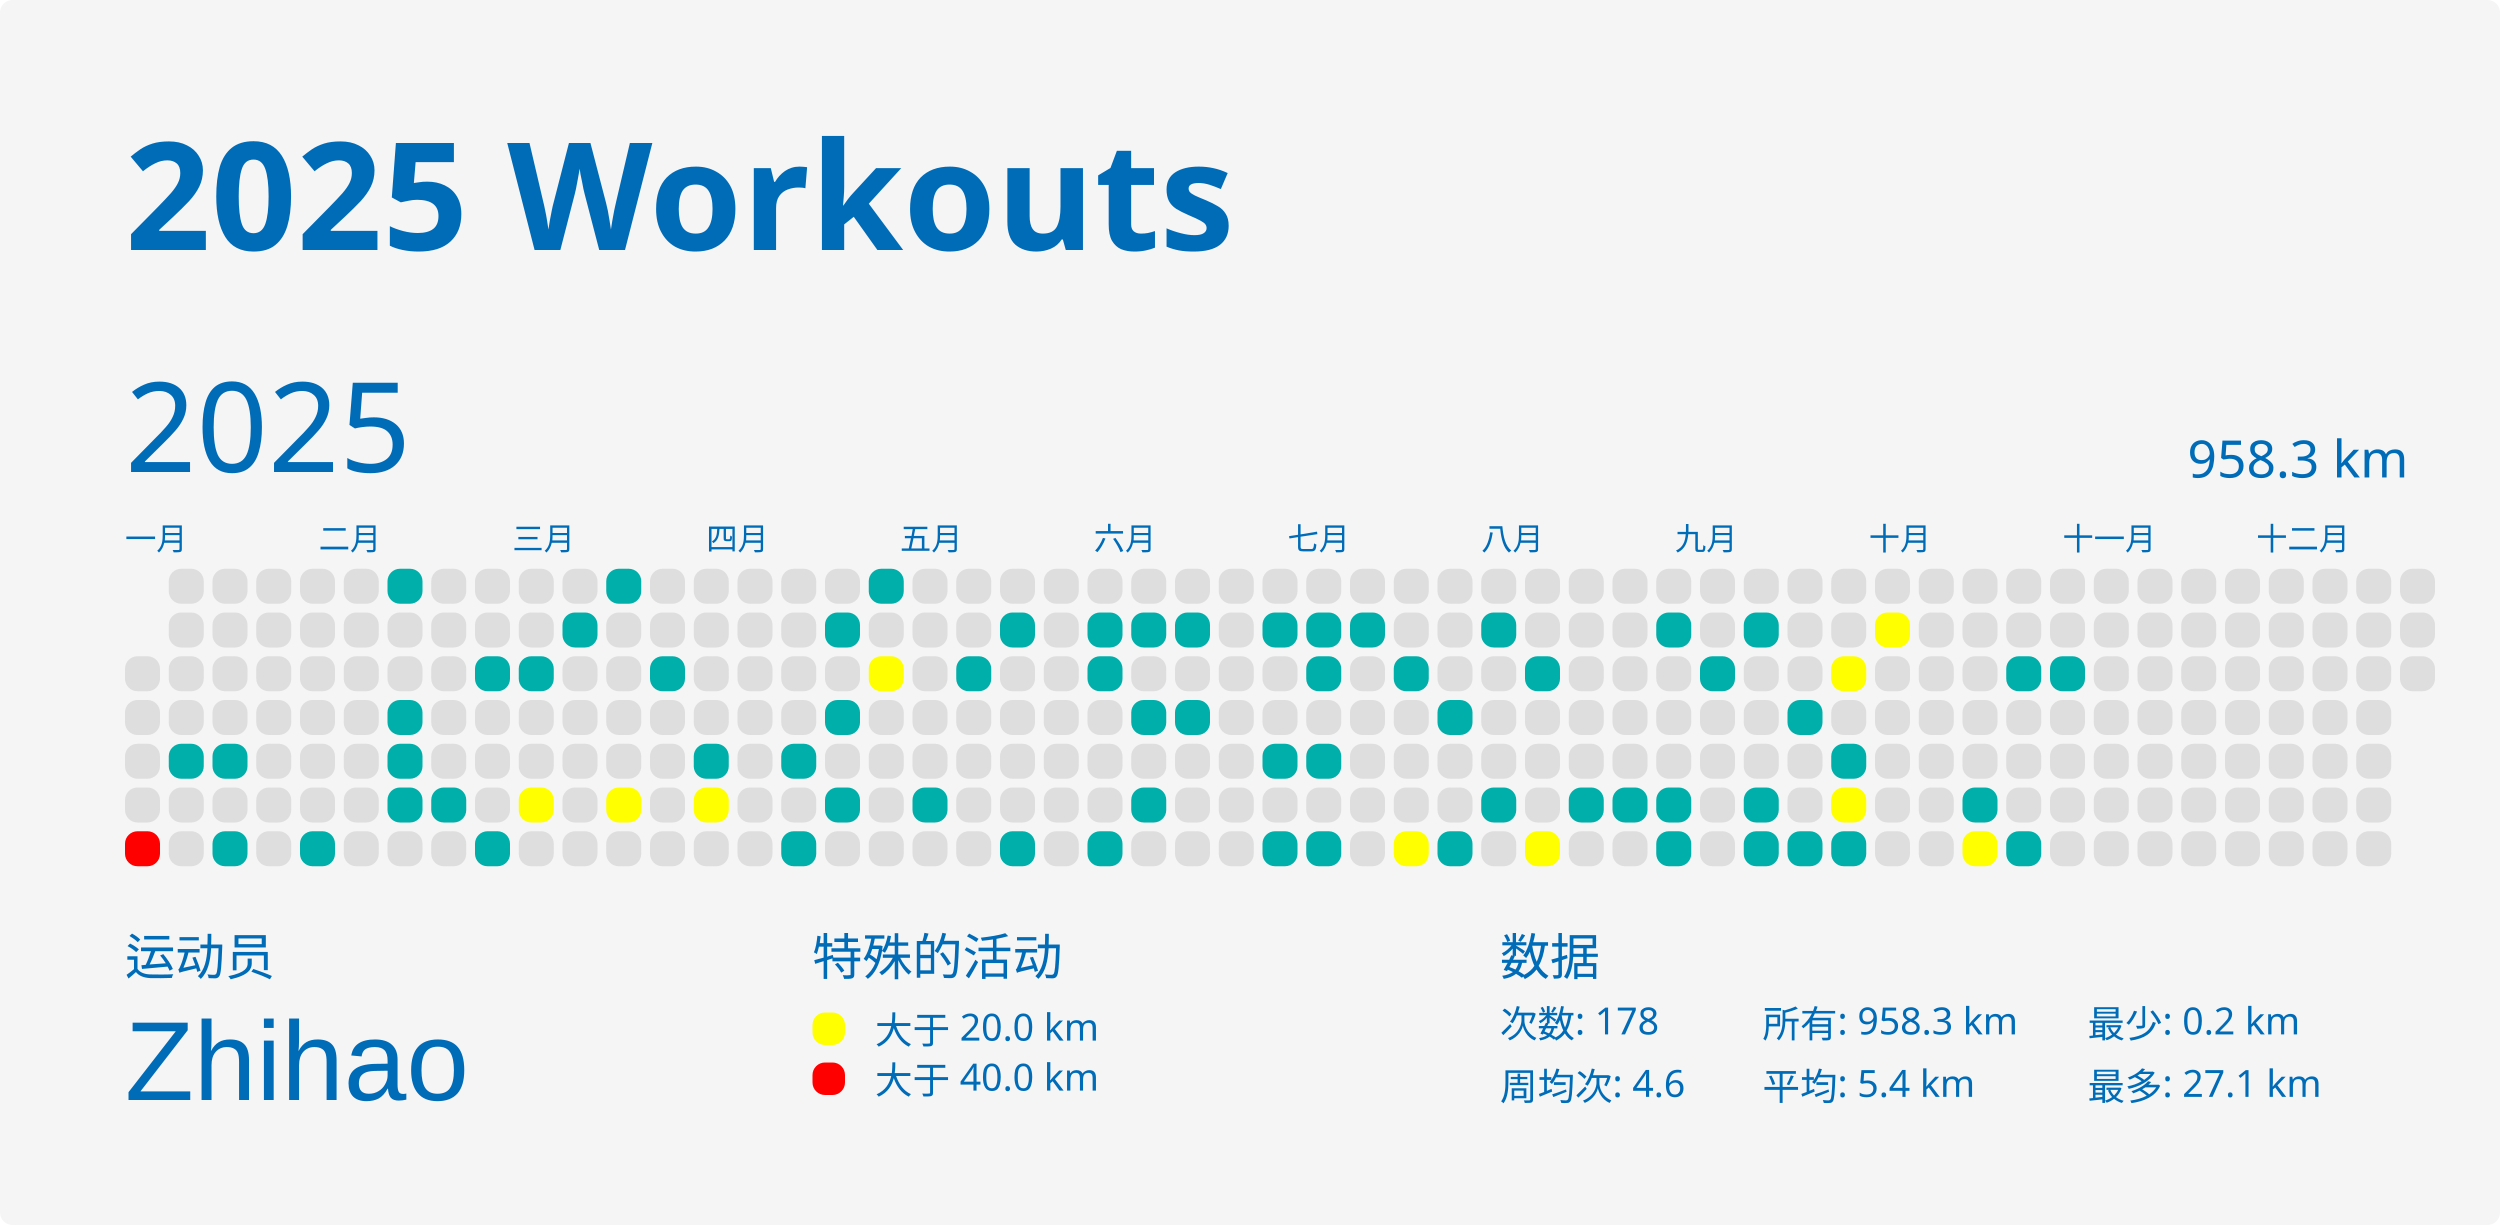
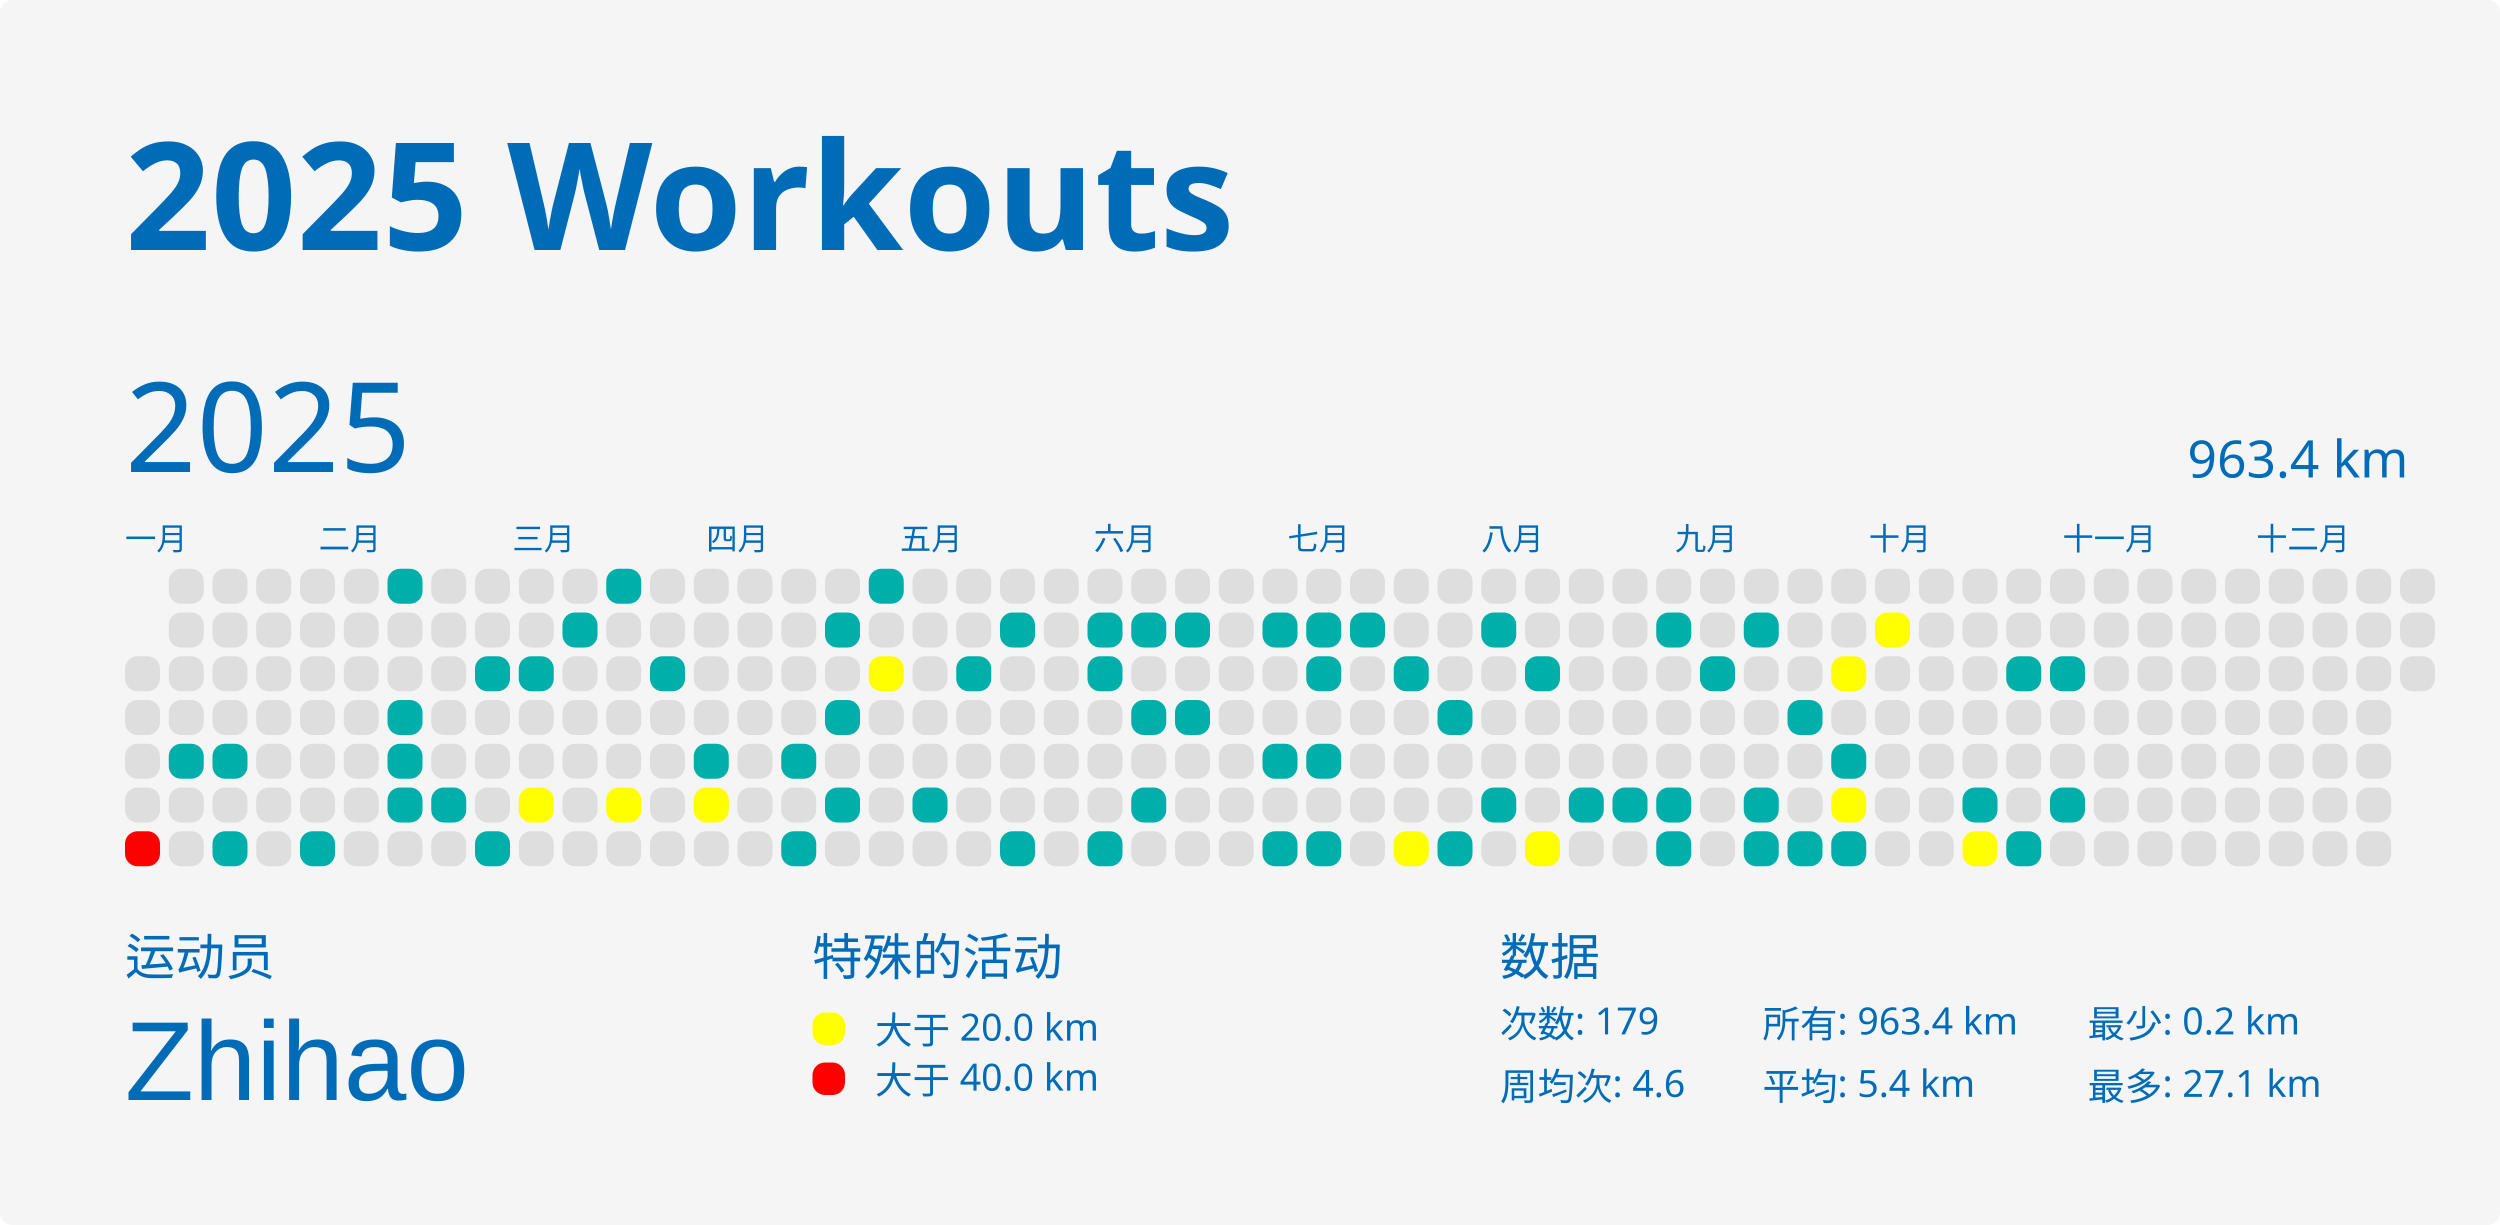
<svg xmlns="http://www.w3.org/2000/svg" baseProfile="full" height="98mm" version="1.1" viewBox="0,0,200,98" width="200mm">
  <defs />
  <rect fill="#f5f5f5" height="98" rx="1" ry="1" width="200" x="0" y="0" />
  <text fill="#006cb8" style="font-size:12px; font-family:MGI-Regular; font-weight:bold;" x="10" y="20">2025 Workouts</text>
  <text fill="#006cb8" style="font-size:4px; font-family:MGI-Regular" x="10" y="78">运动员</text>
  <text fill="#006cb8" style="font-size:9px; font-family:Arial" x="10" y="88">Zhihao</text>
  <text fill="#006cb8" style="font-size:4px; font-family:MGI-Regular" x="65" y="78">特殊的活动</text>
  <rect fill="yellow" height="2.6" rx="1" ry="1" width="2.6" x="65" y="81" />
  <text fill="#006cb8" style="font-size:3px; font-family:MGI-Regular" x="70" y="83.5">大于 20.0 km</text>
  <rect fill="red" height="2.6" rx="1" ry="1" width="2.6" x="65" y="85" />
  <text fill="#006cb8" style="font-size:3px; font-family:MGI-Regular" x="70" y="87.5">大于 40.0 km</text>
  <text fill="#006cb8" style="font-size:4px; font-family:MGI-Regular" x="120" y="78">数据</text>
-   <text fill="#006cb8" style="font-size:3px; font-family:MGI-Regular" x="120" y="83">次数: 178</text>
+   <text fill="#006cb8" style="font-size:3px; font-family:MGI-Regular" x="120" y="83">次数: 179</text>
  <text fill="#006cb8" style="font-size:3px; font-family:MGI-Regular" x="120" y="88">周均次: 4.6</text>
-   <text fill="#006cb8" style="font-size:3px; font-family:MGI-Regular" x="141" y="83">所有: 958.3 km</text>
+   <text fill="#006cb8" style="font-size:3px; font-family:MGI-Regular" x="141" y="83">所有: 963.4 km</text>
  <text fill="#006cb8" style="font-size:3px; font-family:MGI-Regular" x="141" y="88">平均: 5.4 km</text>
  <text fill="#006cb8" style="font-size:3px; font-family:MGI-Regular" x="167" y="83">最少: 0.2 km</text>
  <text fill="#006cb8" style="font-size:3px; font-family:MGI-Regular" x="167" y="88">最多: 27.1 km</text>
  <text dominant-baseline="hanging" fill="#006cb8" style="font-size:10.0px; font-family:MGI-Regular;" x="10" y="30">2025</text>
-   <text dominant-baseline="hanging" fill="#006cb8" style="font-size:4.125px; font-family:MGI-Regular;" x="175" y="35">958.3 km</text>
+   <text dominant-baseline="hanging" fill="#006cb8" style="font-size:4.125px; font-family:MGI-Regular;" x="175" y="35">963.4 km</text>
  <text fill="#006cb8" style="font-size:2.5px; font-family:MGI-Regular" x="10.0" y="44">一月</text>
  <text fill="#006cb8" style="font-size:2.5px; font-family:MGI-Regular" x="25.5" y="44">二月</text>
  <text fill="#006cb8" style="font-size:2.5px; font-family:MGI-Regular" x="41.0" y="44">三月</text>
  <text fill="#006cb8" style="font-size:2.5px; font-family:MGI-Regular" x="56.5" y="44">四月</text>
  <text fill="#006cb8" style="font-size:2.5px; font-family:MGI-Regular" x="72.0" y="44">五月</text>
  <text fill="#006cb8" style="font-size:2.5px; font-family:MGI-Regular" x="87.5" y="44">六月</text>
  <text fill="#006cb8" style="font-size:2.5px; font-family:MGI-Regular" x="103.0" y="44">七月</text>
  <text fill="#006cb8" style="font-size:2.5px; font-family:MGI-Regular" x="118.5" y="44">八月</text>
  <text fill="#006cb8" style="font-size:2.5px; font-family:MGI-Regular" x="134.0" y="44">九月</text>
  <text fill="#006cb8" style="font-size:2.5px; font-family:MGI-Regular" x="149.5" y="44">十月</text>
  <text fill="#006cb8" style="font-size:2.5px; font-family:MGI-Regular" x="165.0" y="44">十一月</text>
  <text fill="#006cb8" style="font-size:2.5px; font-family:MGI-Regular" x="180.5" y="44">十二月</text>
  <rect fill="#dedede" height="2.8" rx="1" ry="1" width="2.8" x="10.0" y="52.5" />
  <rect fill="#dedede" height="2.8" rx="1" ry="1" width="2.8" x="10.0" y="56.0" />
  <rect fill="#dedede" height="2.8" rx="1" ry="1" width="2.8" x="10.0" y="59.5" />
  <rect fill="#dedede" height="2.8" rx="1" ry="1" width="2.8" x="10.0" y="63.0" />
  <rect fill="red" height="2.8" rx="1" ry="1" width="2.8" x="10.0" y="66.5" />
  <rect fill="#dedede" height="2.8" rx="1" ry="1" width="2.8" x="13.5" y="45.5" />
  <rect fill="#dedede" height="2.8" rx="1" ry="1" width="2.8" x="13.5" y="49.0" />
  <rect fill="#dedede" height="2.8" rx="1" ry="1" width="2.8" x="13.5" y="52.5" />
  <rect fill="#dedede" height="2.8" rx="1" ry="1" width="2.8" x="13.5" y="56.0" />
  <rect fill="#00AFAA" height="2.8" rx="1" ry="1" width="2.8" x="13.5" y="59.5" />
  <rect fill="#dedede" height="2.8" rx="1" ry="1" width="2.8" x="13.5" y="63.0" />
  <rect fill="#dedede" height="2.8" rx="1" ry="1" width="2.8" x="13.5" y="66.5" />
  <rect fill="#dedede" height="2.8" rx="1" ry="1" width="2.8" x="17.0" y="45.5" />
  <rect fill="#dedede" height="2.8" rx="1" ry="1" width="2.8" x="17.0" y="49.0" />
  <rect fill="#dedede" height="2.8" rx="1" ry="1" width="2.8" x="17.0" y="52.5" />
  <rect fill="#dedede" height="2.8" rx="1" ry="1" width="2.8" x="17.0" y="56.0" />
  <rect fill="#00AFAA" height="2.8" rx="1" ry="1" width="2.8" x="17.0" y="59.5" />
  <rect fill="#dedede" height="2.8" rx="1" ry="1" width="2.8" x="17.0" y="63.0" />
  <rect fill="#00AFAA" height="2.8" rx="1" ry="1" width="2.8" x="17.0" y="66.5" />
  <rect fill="#dedede" height="2.8" rx="1" ry="1" width="2.8" x="20.5" y="45.5" />
  <rect fill="#dedede" height="2.8" rx="1" ry="1" width="2.8" x="20.5" y="49.0" />
  <rect fill="#dedede" height="2.8" rx="1" ry="1" width="2.8" x="20.5" y="52.5" />
  <rect fill="#dedede" height="2.8" rx="1" ry="1" width="2.8" x="20.5" y="56.0" />
  <rect fill="#dedede" height="2.8" rx="1" ry="1" width="2.8" x="20.5" y="59.5" />
  <rect fill="#dedede" height="2.8" rx="1" ry="1" width="2.8" x="20.5" y="63.0" />
  <rect fill="#dedede" height="2.8" rx="1" ry="1" width="2.8" x="20.5" y="66.5" />
  <rect fill="#dedede" height="2.8" rx="1" ry="1" width="2.8" x="24.0" y="45.5" />
  <rect fill="#dedede" height="2.8" rx="1" ry="1" width="2.8" x="24.0" y="49.0" />
  <rect fill="#dedede" height="2.8" rx="1" ry="1" width="2.8" x="24.0" y="52.5" />
  <rect fill="#dedede" height="2.8" rx="1" ry="1" width="2.8" x="24.0" y="56.0" />
  <rect fill="#dedede" height="2.8" rx="1" ry="1" width="2.8" x="24.0" y="59.5" />
  <rect fill="#dedede" height="2.8" rx="1" ry="1" width="2.8" x="24.0" y="63.0" />
  <rect fill="#00AFAA" height="2.8" rx="1" ry="1" width="2.8" x="24.0" y="66.5" />
  <rect fill="#dedede" height="2.8" rx="1" ry="1" width="2.8" x="27.5" y="45.5" />
  <rect fill="#dedede" height="2.8" rx="1" ry="1" width="2.8" x="27.5" y="49.0" />
  <rect fill="#dedede" height="2.8" rx="1" ry="1" width="2.8" x="27.5" y="52.5" />
  <rect fill="#dedede" height="2.8" rx="1" ry="1" width="2.8" x="27.5" y="56.0" />
  <rect fill="#dedede" height="2.8" rx="1" ry="1" width="2.8" x="27.5" y="59.5" />
  <rect fill="#dedede" height="2.8" rx="1" ry="1" width="2.8" x="27.5" y="63.0" />
  <rect fill="#dedede" height="2.8" rx="1" ry="1" width="2.8" x="27.5" y="66.5" />
  <rect fill="#00AFAA" height="2.8" rx="1" ry="1" width="2.8" x="31.0" y="45.5" />
  <rect fill="#dedede" height="2.8" rx="1" ry="1" width="2.8" x="31.0" y="49.0" />
  <rect fill="#dedede" height="2.8" rx="1" ry="1" width="2.8" x="31.0" y="52.5" />
  <rect fill="#00AFAA" height="2.8" rx="1" ry="1" width="2.8" x="31.0" y="56.0" />
  <rect fill="#00AFAA" height="2.8" rx="1" ry="1" width="2.8" x="31.0" y="59.5" />
  <rect fill="#00AFAA" height="2.8" rx="1" ry="1" width="2.8" x="31.0" y="63.0" />
  <rect fill="#dedede" height="2.8" rx="1" ry="1" width="2.8" x="31.0" y="66.5" />
  <rect fill="#dedede" height="2.8" rx="1" ry="1" width="2.8" x="34.5" y="45.5" />
  <rect fill="#dedede" height="2.8" rx="1" ry="1" width="2.8" x="34.5" y="49.0" />
  <rect fill="#dedede" height="2.8" rx="1" ry="1" width="2.8" x="34.5" y="52.5" />
  <rect fill="#dedede" height="2.8" rx="1" ry="1" width="2.8" x="34.5" y="56.0" />
  <rect fill="#dedede" height="2.8" rx="1" ry="1" width="2.8" x="34.5" y="59.5" />
  <rect fill="#00AFAA" height="2.8" rx="1" ry="1" width="2.8" x="34.5" y="63.0" />
  <rect fill="#dedede" height="2.8" rx="1" ry="1" width="2.8" x="34.5" y="66.5" />
  <rect fill="#dedede" height="2.8" rx="1" ry="1" width="2.8" x="38.0" y="45.5" />
  <rect fill="#dedede" height="2.8" rx="1" ry="1" width="2.8" x="38.0" y="49.0" />
  <rect fill="#00AFAA" height="2.8" rx="1" ry="1" width="2.8" x="38.0" y="52.5" />
  <rect fill="#dedede" height="2.8" rx="1" ry="1" width="2.8" x="38.0" y="56.0" />
  <rect fill="#dedede" height="2.8" rx="1" ry="1" width="2.8" x="38.0" y="59.5" />
  <rect fill="#dedede" height="2.8" rx="1" ry="1" width="2.8" x="38.0" y="63.0" />
  <rect fill="#00AFAA" height="2.8" rx="1" ry="1" width="2.8" x="38.0" y="66.5" />
  <rect fill="#dedede" height="2.8" rx="1" ry="1" width="2.8" x="41.5" y="45.5" />
  <rect fill="#dedede" height="2.8" rx="1" ry="1" width="2.8" x="41.5" y="49.0" />
  <rect fill="#00AFAA" height="2.8" rx="1" ry="1" width="2.8" x="41.5" y="52.5" />
  <rect fill="#dedede" height="2.8" rx="1" ry="1" width="2.8" x="41.5" y="56.0" />
  <rect fill="#dedede" height="2.8" rx="1" ry="1" width="2.8" x="41.5" y="59.5" />
  <rect fill="yellow" height="2.8" rx="1" ry="1" width="2.8" x="41.5" y="63.0" />
  <rect fill="#dedede" height="2.8" rx="1" ry="1" width="2.8" x="41.5" y="66.5" />
  <rect fill="#dedede" height="2.8" rx="1" ry="1" width="2.8" x="45.0" y="45.5" />
  <rect fill="#00AFAA" height="2.8" rx="1" ry="1" width="2.8" x="45.0" y="49.0" />
  <rect fill="#dedede" height="2.8" rx="1" ry="1" width="2.8" x="45.0" y="52.5" />
  <rect fill="#dedede" height="2.8" rx="1" ry="1" width="2.8" x="45.0" y="56.0" />
  <rect fill="#dedede" height="2.8" rx="1" ry="1" width="2.8" x="45.0" y="59.5" />
  <rect fill="#dedede" height="2.8" rx="1" ry="1" width="2.8" x="45.0" y="63.0" />
  <rect fill="#dedede" height="2.8" rx="1" ry="1" width="2.8" x="45.0" y="66.5" />
  <rect fill="#00AFAA" height="2.8" rx="1" ry="1" width="2.8" x="48.5" y="45.5" />
  <rect fill="#dedede" height="2.8" rx="1" ry="1" width="2.8" x="48.5" y="49.0" />
  <rect fill="#dedede" height="2.8" rx="1" ry="1" width="2.8" x="48.5" y="52.5" />
  <rect fill="#dedede" height="2.8" rx="1" ry="1" width="2.8" x="48.5" y="56.0" />
  <rect fill="#dedede" height="2.8" rx="1" ry="1" width="2.8" x="48.5" y="59.5" />
  <rect fill="yellow" height="2.8" rx="1" ry="1" width="2.8" x="48.5" y="63.0" />
  <rect fill="#dedede" height="2.8" rx="1" ry="1" width="2.8" x="48.5" y="66.5" />
  <rect fill="#dedede" height="2.8" rx="1" ry="1" width="2.8" x="52.0" y="45.5" />
  <rect fill="#dedede" height="2.8" rx="1" ry="1" width="2.8" x="52.0" y="49.0" />
  <rect fill="#00AFAA" height="2.8" rx="1" ry="1" width="2.8" x="52.0" y="52.5" />
  <rect fill="#dedede" height="2.8" rx="1" ry="1" width="2.8" x="52.0" y="56.0" />
  <rect fill="#dedede" height="2.8" rx="1" ry="1" width="2.8" x="52.0" y="59.5" />
  <rect fill="#dedede" height="2.8" rx="1" ry="1" width="2.8" x="52.0" y="63.0" />
  <rect fill="#dedede" height="2.8" rx="1" ry="1" width="2.8" x="52.0" y="66.5" />
  <rect fill="#dedede" height="2.8" rx="1" ry="1" width="2.8" x="55.5" y="45.5" />
  <rect fill="#dedede" height="2.8" rx="1" ry="1" width="2.8" x="55.5" y="49.0" />
  <rect fill="#dedede" height="2.8" rx="1" ry="1" width="2.8" x="55.5" y="52.5" />
  <rect fill="#dedede" height="2.8" rx="1" ry="1" width="2.8" x="55.5" y="56.0" />
  <rect fill="#00AFAA" height="2.8" rx="1" ry="1" width="2.8" x="55.5" y="59.5" />
  <rect fill="yellow" height="2.8" rx="1" ry="1" width="2.8" x="55.5" y="63.0" />
  <rect fill="#dedede" height="2.8" rx="1" ry="1" width="2.8" x="55.5" y="66.5" />
  <rect fill="#dedede" height="2.8" rx="1" ry="1" width="2.8" x="59.0" y="45.5" />
  <rect fill="#dedede" height="2.8" rx="1" ry="1" width="2.8" x="59.0" y="49.0" />
  <rect fill="#dedede" height="2.8" rx="1" ry="1" width="2.8" x="59.0" y="52.5" />
  <rect fill="#dedede" height="2.8" rx="1" ry="1" width="2.8" x="59.0" y="56.0" />
  <rect fill="#dedede" height="2.8" rx="1" ry="1" width="2.8" x="59.0" y="59.5" />
  <rect fill="#dedede" height="2.8" rx="1" ry="1" width="2.8" x="59.0" y="63.0" />
  <rect fill="#dedede" height="2.8" rx="1" ry="1" width="2.8" x="59.0" y="66.5" />
  <rect fill="#dedede" height="2.8" rx="1" ry="1" width="2.8" x="62.5" y="45.5" />
  <rect fill="#dedede" height="2.8" rx="1" ry="1" width="2.8" x="62.5" y="49.0" />
  <rect fill="#dedede" height="2.8" rx="1" ry="1" width="2.8" x="62.5" y="52.5" />
  <rect fill="#dedede" height="2.8" rx="1" ry="1" width="2.8" x="62.5" y="56.0" />
  <rect fill="#00AFAA" height="2.8" rx="1" ry="1" width="2.8" x="62.5" y="59.5" />
  <rect fill="#dedede" height="2.8" rx="1" ry="1" width="2.8" x="62.5" y="63.0" />
  <rect fill="#00AFAA" height="2.8" rx="1" ry="1" width="2.8" x="62.5" y="66.5" />
  <rect fill="#dedede" height="2.8" rx="1" ry="1" width="2.8" x="66.0" y="45.5" />
  <rect fill="#00AFAA" height="2.8" rx="1" ry="1" width="2.8" x="66.0" y="49.0" />
  <rect fill="#dedede" height="2.8" rx="1" ry="1" width="2.8" x="66.0" y="52.5" />
  <rect fill="#00AFAA" height="2.8" rx="1" ry="1" width="2.8" x="66.0" y="56.0" />
  <rect fill="#dedede" height="2.8" rx="1" ry="1" width="2.8" x="66.0" y="59.5" />
  <rect fill="#00AFAA" height="2.8" rx="1" ry="1" width="2.8" x="66.0" y="63.0" />
  <rect fill="#dedede" height="2.8" rx="1" ry="1" width="2.8" x="66.0" y="66.5" />
  <rect fill="#00AFAA" height="2.8" rx="1" ry="1" width="2.8" x="69.5" y="45.5" />
  <rect fill="#dedede" height="2.8" rx="1" ry="1" width="2.8" x="69.5" y="49.0" />
  <rect fill="yellow" height="2.8" rx="1" ry="1" width="2.8" x="69.5" y="52.5" />
  <rect fill="#dedede" height="2.8" rx="1" ry="1" width="2.8" x="69.5" y="56.0" />
  <rect fill="#dedede" height="2.8" rx="1" ry="1" width="2.8" x="69.5" y="59.5" />
  <rect fill="#dedede" height="2.8" rx="1" ry="1" width="2.8" x="69.5" y="63.0" />
  <rect fill="#dedede" height="2.8" rx="1" ry="1" width="2.8" x="69.5" y="66.5" />
  <rect fill="#dedede" height="2.8" rx="1" ry="1" width="2.8" x="73.0" y="45.5" />
  <rect fill="#dedede" height="2.8" rx="1" ry="1" width="2.8" x="73.0" y="49.0" />
  <rect fill="#dedede" height="2.8" rx="1" ry="1" width="2.8" x="73.0" y="52.5" />
  <rect fill="#dedede" height="2.8" rx="1" ry="1" width="2.8" x="73.0" y="56.0" />
  <rect fill="#dedede" height="2.8" rx="1" ry="1" width="2.8" x="73.0" y="59.5" />
  <rect fill="#00AFAA" height="2.8" rx="1" ry="1" width="2.8" x="73.0" y="63.0" />
  <rect fill="#dedede" height="2.8" rx="1" ry="1" width="2.8" x="73.0" y="66.5" />
  <rect fill="#dedede" height="2.8" rx="1" ry="1" width="2.8" x="76.5" y="45.5" />
  <rect fill="#dedede" height="2.8" rx="1" ry="1" width="2.8" x="76.5" y="49.0" />
  <rect fill="#00AFAA" height="2.8" rx="1" ry="1" width="2.8" x="76.5" y="52.5" />
  <rect fill="#dedede" height="2.8" rx="1" ry="1" width="2.8" x="76.5" y="56.0" />
  <rect fill="#dedede" height="2.8" rx="1" ry="1" width="2.8" x="76.5" y="59.5" />
  <rect fill="#dedede" height="2.8" rx="1" ry="1" width="2.8" x="76.5" y="63.0" />
  <rect fill="#dedede" height="2.8" rx="1" ry="1" width="2.8" x="76.5" y="66.5" />
  <rect fill="#dedede" height="2.8" rx="1" ry="1" width="2.8" x="80.0" y="45.5" />
  <rect fill="#00AFAA" height="2.8" rx="1" ry="1" width="2.8" x="80.0" y="49.0" />
  <rect fill="#dedede" height="2.8" rx="1" ry="1" width="2.8" x="80.0" y="52.5" />
  <rect fill="#dedede" height="2.8" rx="1" ry="1" width="2.8" x="80.0" y="56.0" />
  <rect fill="#dedede" height="2.8" rx="1" ry="1" width="2.8" x="80.0" y="59.5" />
  <rect fill="#dedede" height="2.8" rx="1" ry="1" width="2.8" x="80.0" y="63.0" />
  <rect fill="#00AFAA" height="2.8" rx="1" ry="1" width="2.8" x="80.0" y="66.5" />
  <rect fill="#dedede" height="2.8" rx="1" ry="1" width="2.8" x="83.5" y="45.5" />
  <rect fill="#dedede" height="2.8" rx="1" ry="1" width="2.8" x="83.5" y="49.0" />
  <rect fill="#dedede" height="2.8" rx="1" ry="1" width="2.8" x="83.5" y="52.5" />
  <rect fill="#dedede" height="2.8" rx="1" ry="1" width="2.8" x="83.5" y="56.0" />
  <rect fill="#dedede" height="2.8" rx="1" ry="1" width="2.8" x="83.5" y="59.5" />
  <rect fill="#dedede" height="2.8" rx="1" ry="1" width="2.8" x="83.5" y="63.0" />
  <rect fill="#dedede" height="2.8" rx="1" ry="1" width="2.8" x="83.5" y="66.5" />
  <rect fill="#dedede" height="2.8" rx="1" ry="1" width="2.8" x="87.0" y="45.5" />
  <rect fill="#00AFAA" height="2.8" rx="1" ry="1" width="2.8" x="87.0" y="49.0" />
  <rect fill="#00AFAA" height="2.8" rx="1" ry="1" width="2.8" x="87.0" y="52.5" />
  <rect fill="#dedede" height="2.8" rx="1" ry="1" width="2.8" x="87.0" y="56.0" />
  <rect fill="#dedede" height="2.8" rx="1" ry="1" width="2.8" x="87.0" y="59.5" />
  <rect fill="#dedede" height="2.8" rx="1" ry="1" width="2.8" x="87.0" y="63.0" />
  <rect fill="#00AFAA" height="2.8" rx="1" ry="1" width="2.8" x="87.0" y="66.5" />
  <rect fill="#dedede" height="2.8" rx="1" ry="1" width="2.8" x="90.5" y="45.5" />
  <rect fill="#00AFAA" height="2.8" rx="1" ry="1" width="2.8" x="90.5" y="49.0" />
  <rect fill="#dedede" height="2.8" rx="1" ry="1" width="2.8" x="90.5" y="52.5" />
  <rect fill="#00AFAA" height="2.8" rx="1" ry="1" width="2.8" x="90.5" y="56.0" />
  <rect fill="#dedede" height="2.8" rx="1" ry="1" width="2.8" x="90.5" y="59.5" />
  <rect fill="#00AFAA" height="2.8" rx="1" ry="1" width="2.8" x="90.5" y="63.0" />
  <rect fill="#dedede" height="2.8" rx="1" ry="1" width="2.8" x="90.5" y="66.5" />
  <rect fill="#dedede" height="2.8" rx="1" ry="1" width="2.8" x="94.0" y="45.5" />
  <rect fill="#00AFAA" height="2.8" rx="1" ry="1" width="2.8" x="94.0" y="49.0" />
  <rect fill="#dedede" height="2.8" rx="1" ry="1" width="2.8" x="94.0" y="52.5" />
  <rect fill="#00AFAA" height="2.8" rx="1" ry="1" width="2.8" x="94.0" y="56.0" />
  <rect fill="#dedede" height="2.8" rx="1" ry="1" width="2.8" x="94.0" y="59.5" />
  <rect fill="#dedede" height="2.8" rx="1" ry="1" width="2.8" x="94.0" y="63.0" />
  <rect fill="#dedede" height="2.8" rx="1" ry="1" width="2.8" x="94.0" y="66.5" />
  <rect fill="#dedede" height="2.8" rx="1" ry="1" width="2.8" x="97.5" y="45.5" />
  <rect fill="#dedede" height="2.8" rx="1" ry="1" width="2.8" x="97.5" y="49.0" />
  <rect fill="#dedede" height="2.8" rx="1" ry="1" width="2.8" x="97.5" y="52.5" />
  <rect fill="#dedede" height="2.8" rx="1" ry="1" width="2.8" x="97.5" y="56.0" />
  <rect fill="#dedede" height="2.8" rx="1" ry="1" width="2.8" x="97.5" y="59.5" />
  <rect fill="#dedede" height="2.8" rx="1" ry="1" width="2.8" x="97.5" y="63.0" />
  <rect fill="#dedede" height="2.8" rx="1" ry="1" width="2.8" x="97.5" y="66.5" />
  <rect fill="#dedede" height="2.8" rx="1" ry="1" width="2.8" x="101.0" y="45.5" />
  <rect fill="#00AFAA" height="2.8" rx="1" ry="1" width="2.8" x="101.0" y="49.0" />
  <rect fill="#dedede" height="2.8" rx="1" ry="1" width="2.8" x="101.0" y="52.5" />
  <rect fill="#dedede" height="2.8" rx="1" ry="1" width="2.8" x="101.0" y="56.0" />
  <rect fill="#00AFAA" height="2.8" rx="1" ry="1" width="2.8" x="101.0" y="59.5" />
  <rect fill="#dedede" height="2.8" rx="1" ry="1" width="2.8" x="101.0" y="63.0" />
  <rect fill="#00AFAA" height="2.8" rx="1" ry="1" width="2.8" x="101.0" y="66.5" />
  <rect fill="#dedede" height="2.8" rx="1" ry="1" width="2.8" x="104.5" y="45.5" />
  <rect fill="#00AFAA" height="2.8" rx="1" ry="1" width="2.8" x="104.5" y="49.0" />
  <rect fill="#00AFAA" height="2.8" rx="1" ry="1" width="2.8" x="104.5" y="52.5" />
  <rect fill="#dedede" height="2.8" rx="1" ry="1" width="2.8" x="104.5" y="56.0" />
  <rect fill="#00AFAA" height="2.8" rx="1" ry="1" width="2.8" x="104.5" y="59.5" />
  <rect fill="#dedede" height="2.8" rx="1" ry="1" width="2.8" x="104.5" y="63.0" />
  <rect fill="#00AFAA" height="2.8" rx="1" ry="1" width="2.8" x="104.5" y="66.5" />
  <rect fill="#dedede" height="2.8" rx="1" ry="1" width="2.8" x="108.0" y="45.5" />
  <rect fill="#00AFAA" height="2.8" rx="1" ry="1" width="2.8" x="108.0" y="49.0" />
  <rect fill="#dedede" height="2.8" rx="1" ry="1" width="2.8" x="108.0" y="52.5" />
  <rect fill="#dedede" height="2.8" rx="1" ry="1" width="2.8" x="108.0" y="56.0" />
  <rect fill="#dedede" height="2.8" rx="1" ry="1" width="2.8" x="108.0" y="59.5" />
  <rect fill="#dedede" height="2.8" rx="1" ry="1" width="2.8" x="108.0" y="63.0" />
  <rect fill="#dedede" height="2.8" rx="1" ry="1" width="2.8" x="108.0" y="66.5" />
  <rect fill="#dedede" height="2.8" rx="1" ry="1" width="2.8" x="111.5" y="45.5" />
  <rect fill="#dedede" height="2.8" rx="1" ry="1" width="2.8" x="111.5" y="49.0" />
  <rect fill="#00AFAA" height="2.8" rx="1" ry="1" width="2.8" x="111.5" y="52.5" />
  <rect fill="#dedede" height="2.8" rx="1" ry="1" width="2.8" x="111.5" y="56.0" />
  <rect fill="#dedede" height="2.8" rx="1" ry="1" width="2.8" x="111.5" y="59.5" />
  <rect fill="#dedede" height="2.8" rx="1" ry="1" width="2.8" x="111.5" y="63.0" />
  <rect fill="yellow" height="2.8" rx="1" ry="1" width="2.8" x="111.5" y="66.5" />
  <rect fill="#dedede" height="2.8" rx="1" ry="1" width="2.8" x="115.0" y="45.5" />
  <rect fill="#dedede" height="2.8" rx="1" ry="1" width="2.8" x="115.0" y="49.0" />
  <rect fill="#dedede" height="2.8" rx="1" ry="1" width="2.8" x="115.0" y="52.5" />
  <rect fill="#00AFAA" height="2.8" rx="1" ry="1" width="2.8" x="115.0" y="56.0" />
  <rect fill="#dedede" height="2.8" rx="1" ry="1" width="2.8" x="115.0" y="59.5" />
  <rect fill="#dedede" height="2.8" rx="1" ry="1" width="2.8" x="115.0" y="63.0" />
  <rect fill="#00AFAA" height="2.8" rx="1" ry="1" width="2.8" x="115.0" y="66.5" />
  <rect fill="#dedede" height="2.8" rx="1" ry="1" width="2.8" x="118.5" y="45.5" />
  <rect fill="#00AFAA" height="2.8" rx="1" ry="1" width="2.8" x="118.5" y="49.0" />
  <rect fill="#dedede" height="2.8" rx="1" ry="1" width="2.8" x="118.5" y="52.5" />
  <rect fill="#dedede" height="2.8" rx="1" ry="1" width="2.8" x="118.5" y="56.0" />
  <rect fill="#dedede" height="2.8" rx="1" ry="1" width="2.8" x="118.5" y="59.5" />
  <rect fill="#00AFAA" height="2.8" rx="1" ry="1" width="2.8" x="118.5" y="63.0" />
  <rect fill="#dedede" height="2.8" rx="1" ry="1" width="2.8" x="118.5" y="66.5" />
  <rect fill="#dedede" height="2.8" rx="1" ry="1" width="2.8" x="122.0" y="45.5" />
  <rect fill="#dedede" height="2.8" rx="1" ry="1" width="2.8" x="122.0" y="49.0" />
  <rect fill="#00AFAA" height="2.8" rx="1" ry="1" width="2.8" x="122.0" y="52.5" />
  <rect fill="#dedede" height="2.8" rx="1" ry="1" width="2.8" x="122.0" y="56.0" />
  <rect fill="#dedede" height="2.8" rx="1" ry="1" width="2.8" x="122.0" y="59.5" />
  <rect fill="#dedede" height="2.8" rx="1" ry="1" width="2.8" x="122.0" y="63.0" />
  <rect fill="yellow" height="2.8" rx="1" ry="1" width="2.8" x="122.0" y="66.5" />
  <rect fill="#dedede" height="2.8" rx="1" ry="1" width="2.8" x="125.5" y="45.5" />
  <rect fill="#dedede" height="2.8" rx="1" ry="1" width="2.8" x="125.5" y="49.0" />
  <rect fill="#dedede" height="2.8" rx="1" ry="1" width="2.8" x="125.5" y="52.5" />
  <rect fill="#dedede" height="2.8" rx="1" ry="1" width="2.8" x="125.5" y="56.0" />
  <rect fill="#dedede" height="2.8" rx="1" ry="1" width="2.8" x="125.5" y="59.5" />
  <rect fill="#00AFAA" height="2.8" rx="1" ry="1" width="2.8" x="125.5" y="63.0" />
  <rect fill="#dedede" height="2.8" rx="1" ry="1" width="2.8" x="125.5" y="66.5" />
  <rect fill="#dedede" height="2.8" rx="1" ry="1" width="2.8" x="129.0" y="45.5" />
  <rect fill="#dedede" height="2.8" rx="1" ry="1" width="2.8" x="129.0" y="49.0" />
  <rect fill="#dedede" height="2.8" rx="1" ry="1" width="2.8" x="129.0" y="52.5" />
  <rect fill="#dedede" height="2.8" rx="1" ry="1" width="2.8" x="129.0" y="56.0" />
  <rect fill="#dedede" height="2.8" rx="1" ry="1" width="2.8" x="129.0" y="59.5" />
  <rect fill="#00AFAA" height="2.8" rx="1" ry="1" width="2.8" x="129.0" y="63.0" />
  <rect fill="#dedede" height="2.8" rx="1" ry="1" width="2.8" x="129.0" y="66.5" />
  <rect fill="#dedede" height="2.8" rx="1" ry="1" width="2.8" x="132.5" y="45.5" />
  <rect fill="#00AFAA" height="2.8" rx="1" ry="1" width="2.8" x="132.5" y="49.0" />
  <rect fill="#dedede" height="2.8" rx="1" ry="1" width="2.8" x="132.5" y="52.5" />
  <rect fill="#dedede" height="2.8" rx="1" ry="1" width="2.8" x="132.5" y="56.0" />
  <rect fill="#dedede" height="2.8" rx="1" ry="1" width="2.8" x="132.5" y="59.5" />
  <rect fill="#00AFAA" height="2.8" rx="1" ry="1" width="2.8" x="132.5" y="63.0" />
  <rect fill="#00AFAA" height="2.8" rx="1" ry="1" width="2.8" x="132.5" y="66.5" />
  <rect fill="#dedede" height="2.8" rx="1" ry="1" width="2.8" x="136.0" y="45.5" />
  <rect fill="#dedede" height="2.8" rx="1" ry="1" width="2.8" x="136.0" y="49.0" />
  <rect fill="#00AFAA" height="2.8" rx="1" ry="1" width="2.8" x="136.0" y="52.5" />
  <rect fill="#dedede" height="2.8" rx="1" ry="1" width="2.8" x="136.0" y="56.0" />
  <rect fill="#dedede" height="2.8" rx="1" ry="1" width="2.8" x="136.0" y="59.5" />
  <rect fill="#dedede" height="2.8" rx="1" ry="1" width="2.8" x="136.0" y="63.0" />
  <rect fill="#dedede" height="2.8" rx="1" ry="1" width="2.8" x="136.0" y="66.5" />
  <rect fill="#dedede" height="2.8" rx="1" ry="1" width="2.8" x="139.5" y="45.5" />
  <rect fill="#00AFAA" height="2.8" rx="1" ry="1" width="2.8" x="139.5" y="49.0" />
  <rect fill="#dedede" height="2.8" rx="1" ry="1" width="2.8" x="139.5" y="52.5" />
  <rect fill="#dedede" height="2.8" rx="1" ry="1" width="2.8" x="139.5" y="56.0" />
  <rect fill="#dedede" height="2.8" rx="1" ry="1" width="2.8" x="139.5" y="59.5" />
  <rect fill="#00AFAA" height="2.8" rx="1" ry="1" width="2.8" x="139.5" y="63.0" />
  <rect fill="#00AFAA" height="2.8" rx="1" ry="1" width="2.8" x="139.5" y="66.5" />
  <rect fill="#dedede" height="2.8" rx="1" ry="1" width="2.8" x="143.0" y="45.5" />
  <rect fill="#dedede" height="2.8" rx="1" ry="1" width="2.8" x="143.0" y="49.0" />
  <rect fill="#dedede" height="2.8" rx="1" ry="1" width="2.8" x="143.0" y="52.5" />
  <rect fill="#00AFAA" height="2.8" rx="1" ry="1" width="2.8" x="143.0" y="56.0" />
  <rect fill="#dedede" height="2.8" rx="1" ry="1" width="2.8" x="143.0" y="59.5" />
  <rect fill="#dedede" height="2.8" rx="1" ry="1" width="2.8" x="143.0" y="63.0" />
  <rect fill="#00AFAA" height="2.8" rx="1" ry="1" width="2.8" x="143.0" y="66.5" />
  <rect fill="#dedede" height="2.8" rx="1" ry="1" width="2.8" x="146.5" y="45.5" />
  <rect fill="#dedede" height="2.8" rx="1" ry="1" width="2.8" x="146.5" y="49.0" />
  <rect fill="yellow" height="2.8" rx="1" ry="1" width="2.8" x="146.5" y="52.5" />
  <rect fill="#dedede" height="2.8" rx="1" ry="1" width="2.8" x="146.5" y="56.0" />
  <rect fill="#00AFAA" height="2.8" rx="1" ry="1" width="2.8" x="146.5" y="59.5" />
  <rect fill="yellow" height="2.8" rx="1" ry="1" width="2.8" x="146.5" y="63.0" />
  <rect fill="#00AFAA" height="2.8" rx="1" ry="1" width="2.8" x="146.5" y="66.5" />
  <rect fill="#dedede" height="2.8" rx="1" ry="1" width="2.8" x="150.0" y="45.5" />
  <rect fill="yellow" height="2.8" rx="1" ry="1" width="2.8" x="150.0" y="49.0" />
  <rect fill="#dedede" height="2.8" rx="1" ry="1" width="2.8" x="150.0" y="52.5" />
  <rect fill="#dedede" height="2.8" rx="1" ry="1" width="2.8" x="150.0" y="56.0" />
  <rect fill="#dedede" height="2.8" rx="1" ry="1" width="2.8" x="150.0" y="59.5" />
  <rect fill="#dedede" height="2.8" rx="1" ry="1" width="2.8" x="150.0" y="63.0" />
  <rect fill="#dedede" height="2.8" rx="1" ry="1" width="2.8" x="150.0" y="66.5" />
  <rect fill="#dedede" height="2.8" rx="1" ry="1" width="2.8" x="153.5" y="45.5" />
  <rect fill="#dedede" height="2.8" rx="1" ry="1" width="2.8" x="153.5" y="49.0" />
  <rect fill="#dedede" height="2.8" rx="1" ry="1" width="2.8" x="153.5" y="52.5" />
  <rect fill="#dedede" height="2.8" rx="1" ry="1" width="2.8" x="153.5" y="56.0" />
  <rect fill="#dedede" height="2.8" rx="1" ry="1" width="2.8" x="153.5" y="59.5" />
  <rect fill="#dedede" height="2.8" rx="1" ry="1" width="2.8" x="153.5" y="63.0" />
  <rect fill="#dedede" height="2.8" rx="1" ry="1" width="2.8" x="153.5" y="66.5" />
  <rect fill="#dedede" height="2.8" rx="1" ry="1" width="2.8" x="157.0" y="45.5" />
  <rect fill="#dedede" height="2.8" rx="1" ry="1" width="2.8" x="157.0" y="49.0" />
  <rect fill="#dedede" height="2.8" rx="1" ry="1" width="2.8" x="157.0" y="52.5" />
  <rect fill="#dedede" height="2.8" rx="1" ry="1" width="2.8" x="157.0" y="56.0" />
  <rect fill="#dedede" height="2.8" rx="1" ry="1" width="2.8" x="157.0" y="59.5" />
  <rect fill="#00AFAA" height="2.8" rx="1" ry="1" width="2.8" x="157.0" y="63.0" />
  <rect fill="yellow" height="2.8" rx="1" ry="1" width="2.8" x="157.0" y="66.5" />
  <rect fill="#dedede" height="2.8" rx="1" ry="1" width="2.8" x="160.5" y="45.5" />
  <rect fill="#dedede" height="2.8" rx="1" ry="1" width="2.8" x="160.5" y="49.0" />
  <rect fill="#00AFAA" height="2.8" rx="1" ry="1" width="2.8" x="160.5" y="52.5" />
  <rect fill="#dedede" height="2.8" rx="1" ry="1" width="2.8" x="160.5" y="56.0" />
  <rect fill="#dedede" height="2.8" rx="1" ry="1" width="2.8" x="160.5" y="59.5" />
  <rect fill="#dedede" height="2.8" rx="1" ry="1" width="2.8" x="160.5" y="63.0" />
  <rect fill="#00AFAA" height="2.8" rx="1" ry="1" width="2.8" x="160.5" y="66.5" />
  <rect fill="#dedede" height="2.8" rx="1" ry="1" width="2.8" x="164.0" y="45.5" />
  <rect fill="#dedede" height="2.8" rx="1" ry="1" width="2.8" x="164.0" y="49.0" />
  <rect fill="#00AFAA" height="2.8" rx="1" ry="1" width="2.8" x="164.0" y="52.5" />
  <rect fill="#dedede" height="2.8" rx="1" ry="1" width="2.8" x="164.0" y="56.0" />
  <rect fill="#dedede" height="2.8" rx="1" ry="1" width="2.8" x="164.0" y="59.5" />
-   <rect fill="#dedede" height="2.8" rx="1" ry="1" width="2.8" x="164.0" y="63.0" />
+   <rect fill="#00AFAA" height="2.8" rx="1" ry="1" width="2.8" x="164.0" y="63.0" />
  <rect fill="#dedede" height="2.8" rx="1" ry="1" width="2.8" x="164.0" y="66.5" />
  <rect fill="#dedede" height="2.8" rx="1" ry="1" width="2.8" x="167.5" y="45.5" />
  <rect fill="#dedede" height="2.8" rx="1" ry="1" width="2.8" x="167.5" y="49.0" />
  <rect fill="#dedede" height="2.8" rx="1" ry="1" width="2.8" x="167.5" y="52.5" />
  <rect fill="#dedede" height="2.8" rx="1" ry="1" width="2.8" x="167.5" y="56.0" />
  <rect fill="#dedede" height="2.8" rx="1" ry="1" width="2.8" x="167.5" y="59.5" />
  <rect fill="#dedede" height="2.8" rx="1" ry="1" width="2.8" x="167.5" y="63.0" />
  <rect fill="#dedede" height="2.8" rx="1" ry="1" width="2.8" x="167.5" y="66.5" />
  <rect fill="#dedede" height="2.8" rx="1" ry="1" width="2.8" x="171.0" y="45.5" />
  <rect fill="#dedede" height="2.8" rx="1" ry="1" width="2.8" x="171.0" y="49.0" />
  <rect fill="#dedede" height="2.8" rx="1" ry="1" width="2.8" x="171.0" y="52.5" />
  <rect fill="#dedede" height="2.8" rx="1" ry="1" width="2.8" x="171.0" y="56.0" />
  <rect fill="#dedede" height="2.8" rx="1" ry="1" width="2.8" x="171.0" y="59.5" />
  <rect fill="#dedede" height="2.8" rx="1" ry="1" width="2.8" x="171.0" y="63.0" />
  <rect fill="#dedede" height="2.8" rx="1" ry="1" width="2.8" x="171.0" y="66.5" />
  <rect fill="#dedede" height="2.8" rx="1" ry="1" width="2.8" x="174.5" y="45.5" />
  <rect fill="#dedede" height="2.8" rx="1" ry="1" width="2.8" x="174.5" y="49.0" />
  <rect fill="#dedede" height="2.8" rx="1" ry="1" width="2.8" x="174.5" y="52.5" />
  <rect fill="#dedede" height="2.8" rx="1" ry="1" width="2.8" x="174.5" y="56.0" />
  <rect fill="#dedede" height="2.8" rx="1" ry="1" width="2.8" x="174.5" y="59.5" />
  <rect fill="#dedede" height="2.8" rx="1" ry="1" width="2.8" x="174.5" y="63.0" />
  <rect fill="#dedede" height="2.8" rx="1" ry="1" width="2.8" x="174.5" y="66.5" />
  <rect fill="#dedede" height="2.8" rx="1" ry="1" width="2.8" x="178.0" y="45.5" />
  <rect fill="#dedede" height="2.8" rx="1" ry="1" width="2.8" x="178.0" y="49.0" />
  <rect fill="#dedede" height="2.8" rx="1" ry="1" width="2.8" x="178.0" y="52.5" />
  <rect fill="#dedede" height="2.8" rx="1" ry="1" width="2.8" x="178.0" y="56.0" />
  <rect fill="#dedede" height="2.8" rx="1" ry="1" width="2.8" x="178.0" y="59.5" />
  <rect fill="#dedede" height="2.8" rx="1" ry="1" width="2.8" x="178.0" y="63.0" />
  <rect fill="#dedede" height="2.8" rx="1" ry="1" width="2.8" x="178.0" y="66.5" />
  <rect fill="#dedede" height="2.8" rx="1" ry="1" width="2.8" x="181.5" y="45.5" />
  <rect fill="#dedede" height="2.8" rx="1" ry="1" width="2.8" x="181.5" y="49.0" />
  <rect fill="#dedede" height="2.8" rx="1" ry="1" width="2.8" x="181.5" y="52.5" />
  <rect fill="#dedede" height="2.8" rx="1" ry="1" width="2.8" x="181.5" y="56.0" />
  <rect fill="#dedede" height="2.8" rx="1" ry="1" width="2.8" x="181.5" y="59.5" />
  <rect fill="#dedede" height="2.8" rx="1" ry="1" width="2.8" x="181.5" y="63.0" />
  <rect fill="#dedede" height="2.8" rx="1" ry="1" width="2.8" x="181.5" y="66.5" />
  <rect fill="#dedede" height="2.8" rx="1" ry="1" width="2.8" x="185.0" y="45.5" />
  <rect fill="#dedede" height="2.8" rx="1" ry="1" width="2.8" x="185.0" y="49.0" />
  <rect fill="#dedede" height="2.8" rx="1" ry="1" width="2.8" x="185.0" y="52.5" />
  <rect fill="#dedede" height="2.8" rx="1" ry="1" width="2.8" x="185.0" y="56.0" />
  <rect fill="#dedede" height="2.8" rx="1" ry="1" width="2.8" x="185.0" y="59.5" />
  <rect fill="#dedede" height="2.8" rx="1" ry="1" width="2.8" x="185.0" y="63.0" />
  <rect fill="#dedede" height="2.8" rx="1" ry="1" width="2.8" x="185.0" y="66.5" />
  <rect fill="#dedede" height="2.8" rx="1" ry="1" width="2.8" x="188.5" y="45.5" />
  <rect fill="#dedede" height="2.8" rx="1" ry="1" width="2.8" x="188.5" y="49.0" />
  <rect fill="#dedede" height="2.8" rx="1" ry="1" width="2.8" x="188.5" y="52.5" />
  <rect fill="#dedede" height="2.8" rx="1" ry="1" width="2.8" x="188.5" y="56.0" />
  <rect fill="#dedede" height="2.8" rx="1" ry="1" width="2.8" x="188.5" y="59.5" />
  <rect fill="#dedede" height="2.8" rx="1" ry="1" width="2.8" x="188.5" y="63.0" />
  <rect fill="#dedede" height="2.8" rx="1" ry="1" width="2.8" x="188.5" y="66.5" />
  <rect fill="#dedede" height="2.8" rx="1" ry="1" width="2.8" x="192.0" y="45.5" />
  <rect fill="#dedede" height="2.8" rx="1" ry="1" width="2.8" x="192.0" y="49.0" />
  <rect fill="#dedede" height="2.8" rx="1" ry="1" width="2.8" x="192.0" y="52.5" />
</svg>
